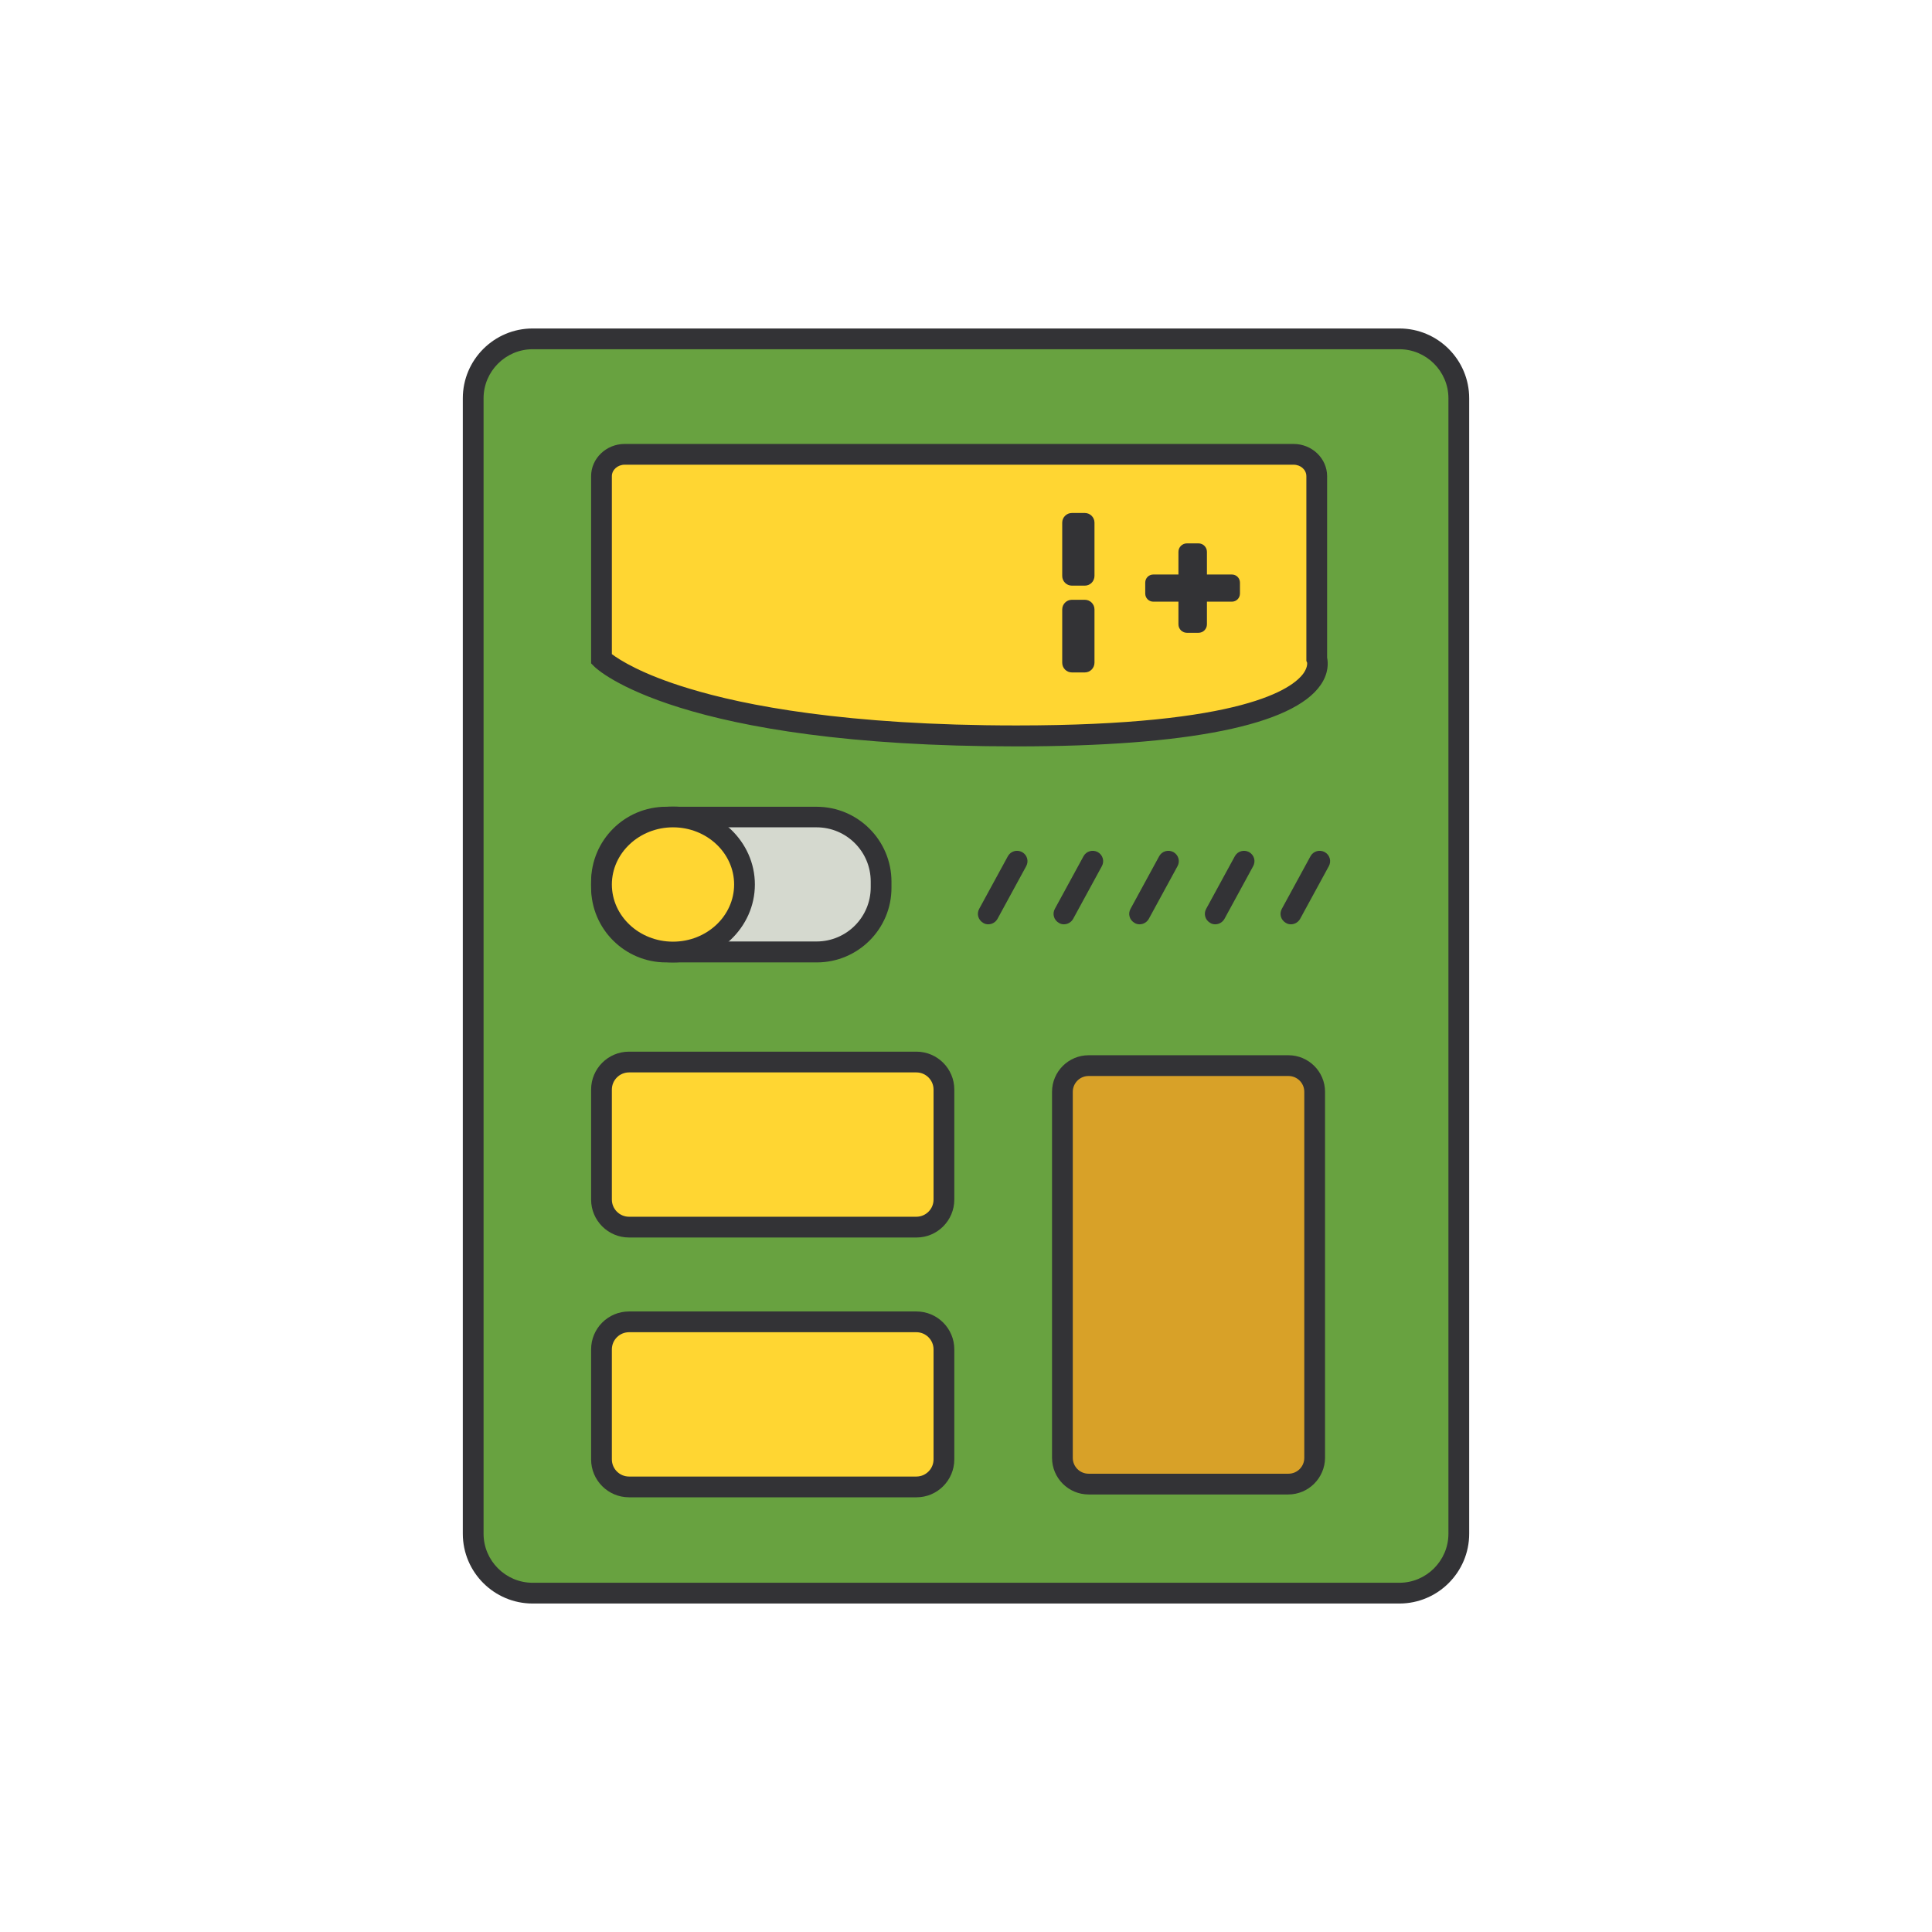
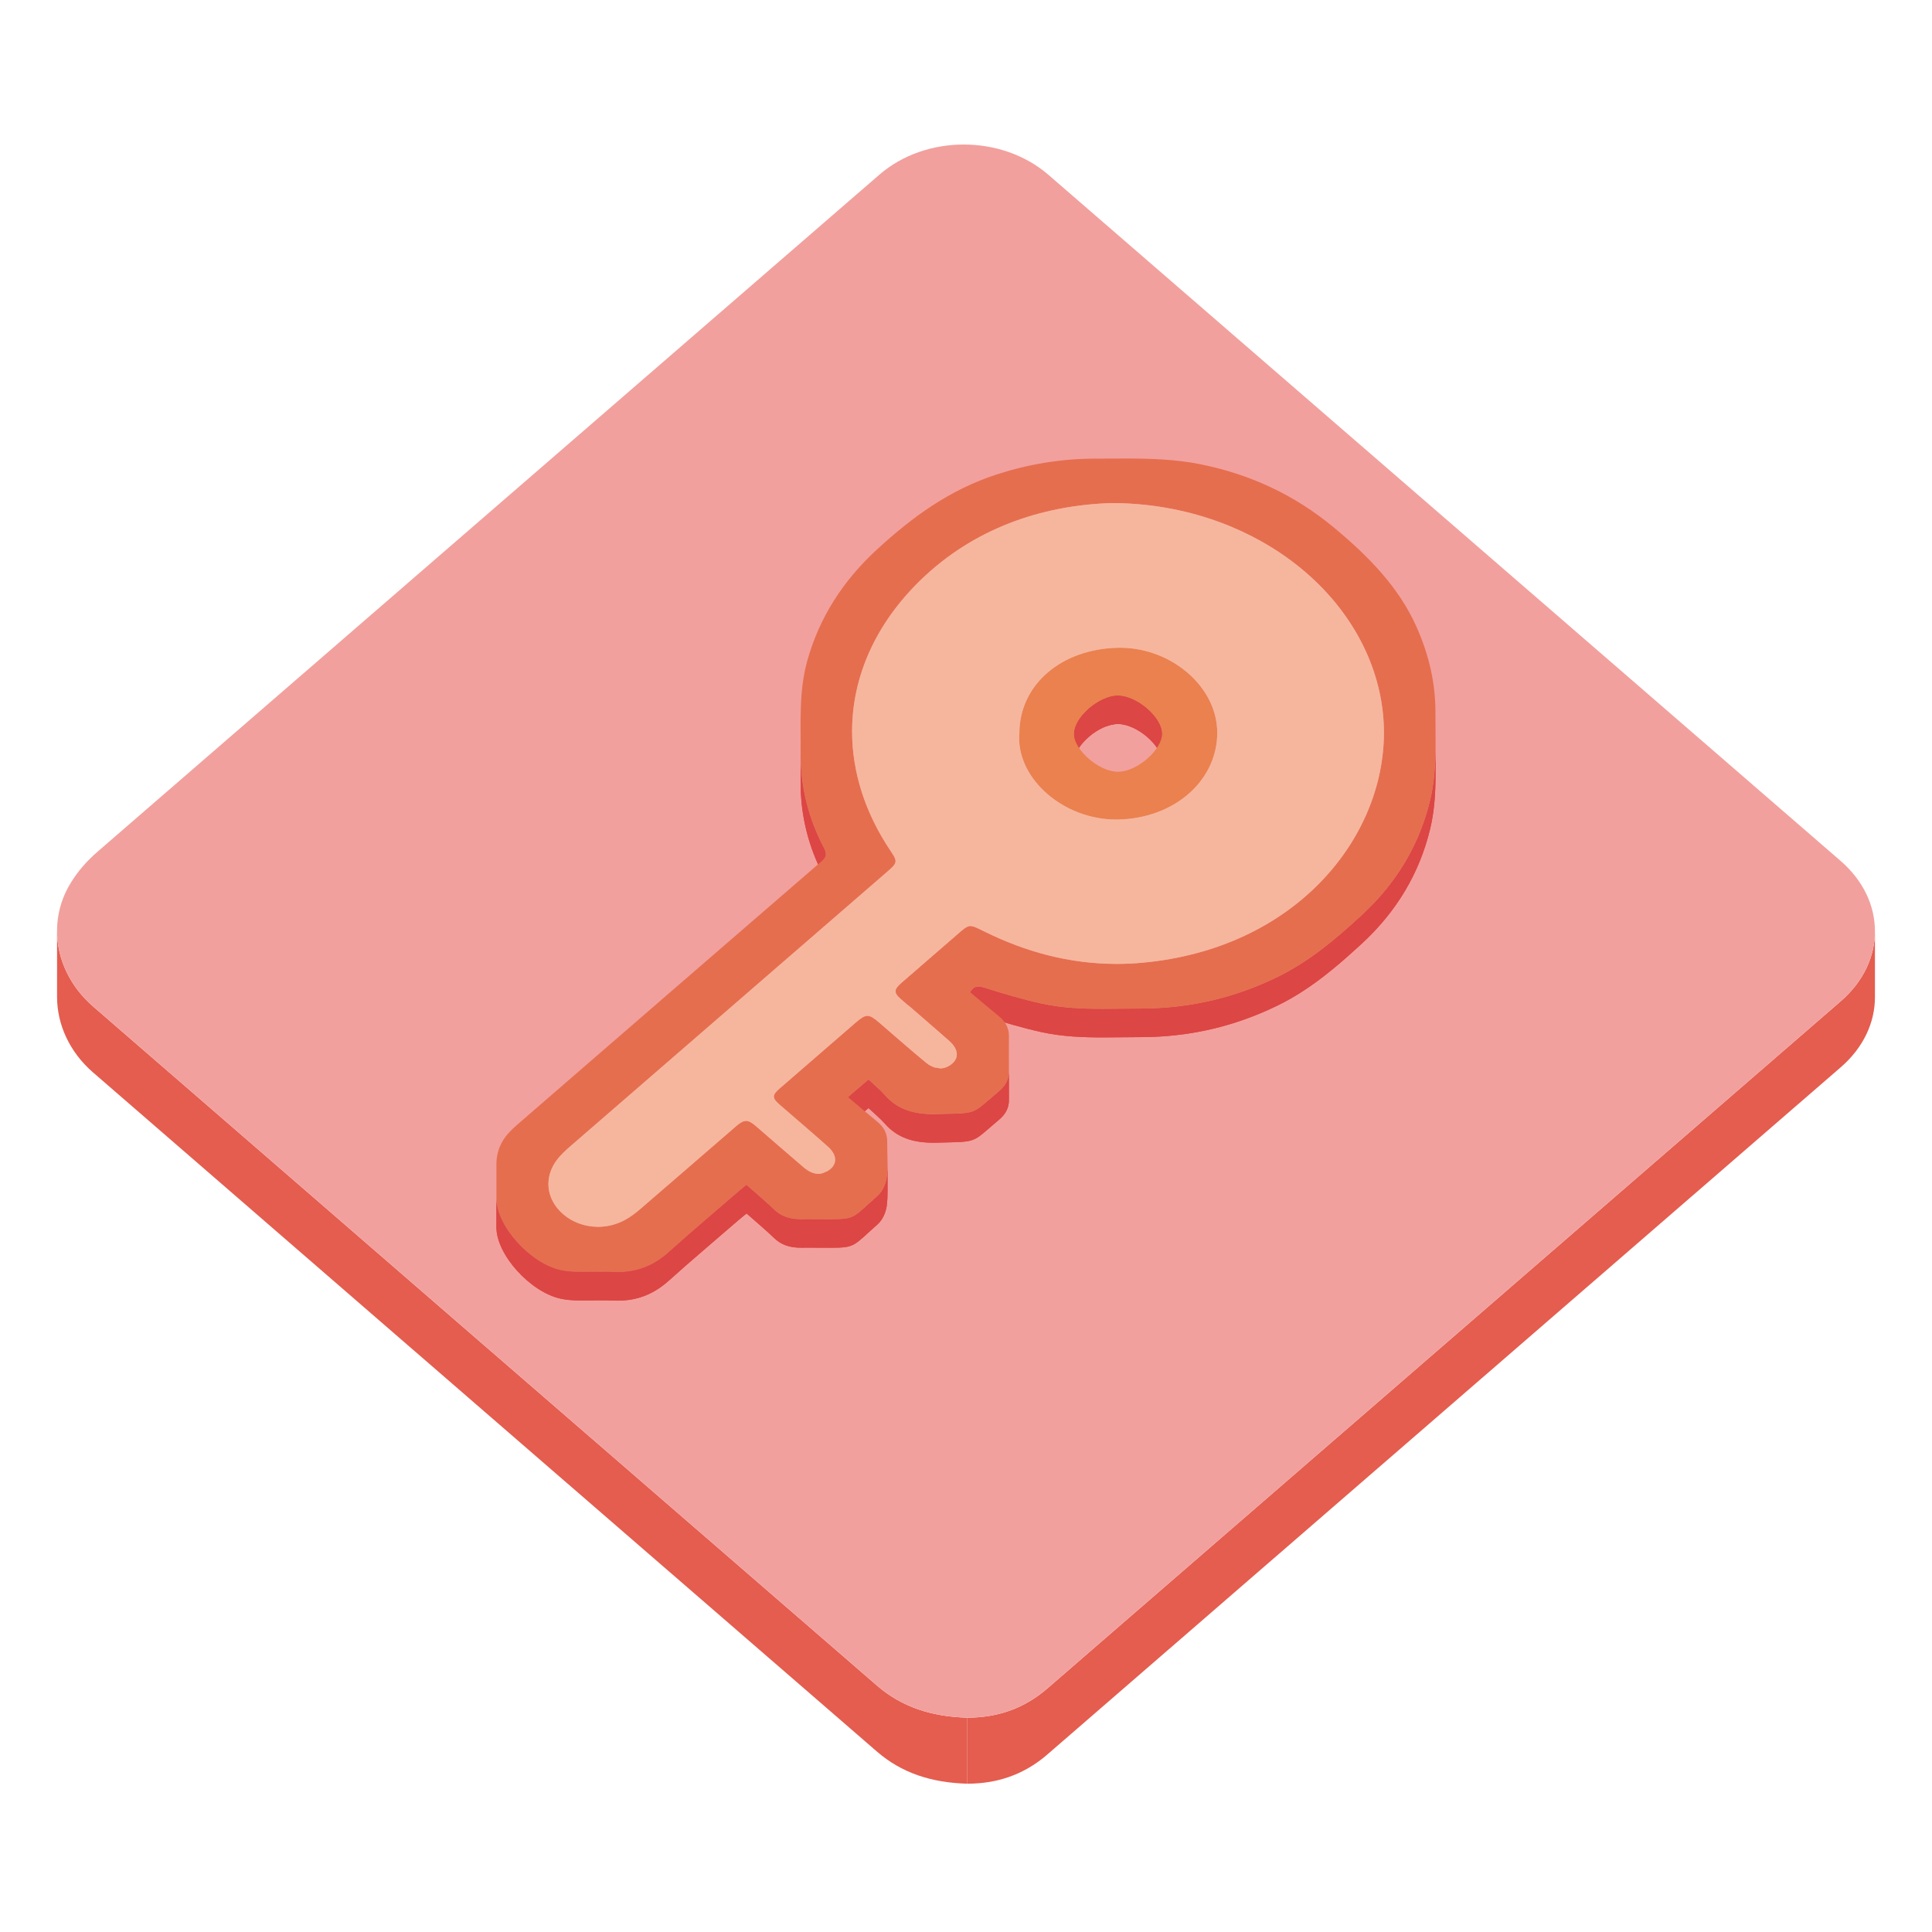
<svg xmlns="http://www.w3.org/2000/svg" width="800px" height="800px" viewBox="0 0 1024 1024" class="icon" version="1.1">
-   <path d="M741.7 844.4H282.3c-17.4 0-31.5-14.1-31.5-31.5V211.1c0-17.4 14.1-31.5 31.5-31.5h459.4c17.4 0 31.5 14.1 31.5 31.5v601.8c0 17.4-14.1 31.5-31.5 31.5z" fill="#68A240" />
-   <path d="M741.7 849.9H282.3c-20.4 0-37-16.6-37-37V211.1c0-20.4 16.6-37 37-37h459.4c20.4 0 37 16.6 37 37v601.8c0 20.4-16.6 37-37 37zM282.3 185.1c-14.3 0-26 11.7-26 26v601.8c0 14.3 11.7 26 26 26h459.4c14.3 0 26-11.7 26-26V211.1c0-14.3-11.7-26-26-26H282.3z" fill="#333336" />
-   <path d="M697.9 349.3s15.6 40.8-159.2 40.8c-178.6 0-220-40.8-220-40.8v-96.9c0-6.4 5.5-11.6 12.3-11.6h354.5c6.8 0 12.3 5.2 12.3 11.6v96.9z" fill="#FFD632" />
-   <path d="M538.7 395.6c-178.8 0-222.1-40.6-223.8-42.4l-1.6-1.6v-99.2c0-9.4 8-17.1 17.8-17.1h354.5c9.8 0 17.8 7.7 17.8 17.1v96.2c0.5 2.4 1 8-3.4 14.4-14.7 21.4-70.5 32.6-161.3 32.6z m-214.4-48.9c4 3 15.9 10.7 40.8 18.2 29.4 9 83.4 19.6 173.7 19.6 120.1 0 146.4-19.5 152.2-27.8 2.2-3.2 1.8-5.5 1.8-5.5l-0.4-0.9v-97.9c0-3.4-3-6.1-6.8-6.1H331.1c-3.7 0-6.8 2.7-6.8 6.1v94.3z" fill="#333336" />
-   <path d="M575 310.4h-6.9c-2.8 0-5.1-2.3-5.1-5.1V277c0-2.8 2.3-5.1 5.1-5.1h6.9c2.8 0 5.1 2.3 5.1 5.1v28.2c0 2.9-2.3 5.2-5.1 5.2zM575 356.4h-6.9c-2.8 0-5.1-2.3-5.1-5.1V323c0-2.8 2.3-5.1 5.1-5.1h6.9c2.8 0 5.1 2.3 5.1 5.1v28.2c0 2.9-2.3 5.2-5.1 5.2zM652.9 318.9h-41.6c-2.4 0-4.3-1.9-4.3-4.3v-5.8c0-2.4 1.9-4.3 4.3-4.3h41.6c2.4 0 4.3 1.9 4.3 4.3v5.8c0 2.4-1.9 4.3-4.3 4.3z" fill="#333336" />
-   <path d="M639.7 292.5v38.4c0 2.5-2 4.5-4.5 4.5h-6.1c-2.5 0-4.5-2-4.5-4.5v-38.4c0-2.5 2-4.5 4.5-4.5h6.1c2.5 0 4.5 2 4.5 4.5z" fill="#333336" />
-   <path d="M432.9 504.6H353c-18.9 0-34.2-15.3-34.2-34.2v-3.1c0-18.9 15.3-34.2 34.2-34.2h79.8c18.9 0 34.2 15.3 34.2 34.2v3.1c0.1 18.9-15.2 34.2-34.1 34.2z" fill="#D5D9CF" />
-   <path d="M432.9 510.1H353c-21.9 0-39.7-17.8-39.7-39.7v-3.1c0-21.9 17.8-39.7 39.7-39.7h79.8c21.9 0 39.7 17.8 39.7 39.7v3.1c0.1 21.9-17.7 39.7-39.6 39.7zM353 438.5c-15.9 0-28.7 12.9-28.7 28.7v3.1c0 15.9 12.9 28.7 28.7 28.7h79.8c15.9 0 28.7-12.9 28.7-28.7v-3.1c0-15.9-12.9-28.7-28.7-28.7H353z" fill="#333336" />
-   <path d="M318.8 468.8a37.9 35.8 0 1 0 75.8 0 37.9 35.8 0 1 0-75.8 0Z" fill="#FFD632" />
-   <path d="M356.7 510.1c-23.9 0-43.4-18.5-43.4-41.3s19.5-41.3 43.4-41.3 43.4 18.5 43.4 41.3-19.5 41.3-43.4 41.3z m0-71.6c-17.8 0-32.4 13.6-32.4 30.3s14.5 30.3 32.4 30.3 32.4-13.6 32.4-30.3-14.5-30.3-32.4-30.3z" fill="#333336" />
-   <path d="M485.8 650.4H333.4c-8.1 0-14.6-6.5-14.6-14.6v-58.3c0-8.1 6.5-14.6 14.6-14.6h152.3c8.1 0 14.6 6.5 14.6 14.6v58.3c0 8.1-6.5 14.6-14.5 14.6z" fill="#FFD632" />
-   <path d="M485.8 655.9H333.4c-11.1 0-20.1-9-20.1-20.1v-58.3c0-11.1 9-20.1 20.1-20.1h152.3c11.1 0 20.1 9 20.1 20.1v58.3c0 11.1-9 20.1-20 20.1z m-152.4-87.5c-5 0-9.1 4.1-9.1 9.1v58.3c0 5 4.1 9.1 9.1 9.1h152.3c5 0 9.1-4.1 9.1-9.1v-58.3c0-5-4.1-9.1-9.1-9.1H333.4z" fill="#333336" />
-   <path d="M485.8 788.1H333.4c-8.1 0-14.6-6.5-14.6-14.6v-58.3c0-8.1 6.5-14.6 14.6-14.6h152.3c8.1 0 14.6 6.5 14.6 14.6v58.3c0 8-6.5 14.6-14.5 14.6z" fill="#FFD632" />
-   <path d="M485.8 793.6H333.4c-11.1 0-20.1-9-20.1-20.1v-58.3c0-11.1 9-20.1 20.1-20.1h152.3c11.1 0 20.1 9 20.1 20.1v58.3c0 11.1-9 20.1-20 20.1z m-152.4-87.5c-5 0-9.1 4.1-9.1 9.1v58.3c0 5 4.1 9.1 9.1 9.1h152.3c5 0 9.1-4.1 9.1-9.1v-58.3c0-5-4.1-9.1-9.1-9.1H333.4z" fill="#333336" />
-   <path d="M682.8 786.6H577c-7.7 0-13.9-6.2-13.9-13.9v-194c0-7.7 6.2-13.9 13.9-13.9h105.9c7.7 0 13.9 6.2 13.9 13.9v194c-0.1 7.7-6.3 13.9-14 13.9z" fill="#D8A128" />
-   <path d="M682.8 792.1H577c-10.7 0-19.4-8.7-19.4-19.4v-194c0-10.7 8.7-19.4 19.4-19.4h105.9c10.7 0 19.4 8.7 19.4 19.4v194c-0.1 10.7-8.8 19.4-19.5 19.4zM577 570.3c-4.7 0-8.4 3.8-8.4 8.4v194c0 4.7 3.8 8.4 8.4 8.4h105.9c4.7 0 8.4-3.8 8.4-8.4v-194c0-4.7-3.8-8.4-8.4-8.4H577z" fill="#333336" />
-   <path d="M539.1 456.5l-15.2 27.9" fill="#D8A128" />
-   <path d="M523.8 489.9c-0.9 0-1.8-0.2-2.6-0.7-2.7-1.5-3.7-4.8-2.2-7.5l15.2-27.9c1.5-2.7 4.8-3.6 7.5-2.2 2.7 1.5 3.7 4.8 2.2 7.5L528.7 487c-1 1.8-2.9 2.9-4.9 2.9z" fill="#333336" />
-   <path d="M579.1 456.5l-15.2 27.9" fill="#D8A128" />
-   <path d="M563.9 489.9c-0.9 0-1.8-0.2-2.6-0.7-2.7-1.5-3.7-4.8-2.2-7.5l15.2-27.9c1.5-2.7 4.8-3.6 7.5-2.2 2.7 1.5 3.7 4.8 2.2 7.5L568.8 487c-1 1.8-2.9 2.9-4.9 2.9z" fill="#333336" />
-   <path d="M619.2 456.5L604 484.4" fill="#D8A128" />
-   <path d="M604 489.9c-0.9 0-1.8-0.2-2.6-0.7-2.7-1.5-3.7-4.8-2.2-7.5l15.2-27.9c1.5-2.7 4.8-3.6 7.5-2.2 2.7 1.5 3.7 4.8 2.2 7.5L608.9 487c-1 1.8-2.9 2.9-4.9 2.9z" fill="#333336" />
-   <path d="M659.3 456.5l-15.2 27.9" fill="#D8A128" />
-   <path d="M644.1 489.9c-0.9 0-1.8-0.2-2.6-0.7-2.7-1.5-3.7-4.8-2.2-7.5l15.2-27.9c1.5-2.7 4.8-3.6 7.5-2.2 2.7 1.5 3.7 4.8 2.2 7.5L649 487c-1 1.8-2.9 2.9-4.9 2.9z" fill="#333336" />
-   <path d="M699.4 456.5l-15.2 27.9" fill="#D8A128" />
-   <path d="M684.2 489.9c-0.9 0-1.8-0.2-2.6-0.7-2.7-1.5-3.7-4.8-2.2-7.5l15.2-27.9c1.5-2.7 4.8-3.6 7.5-2.2 2.7 1.5 3.7 4.8 2.2 7.5L689.1 487c-1 1.8-2.9 2.9-4.9 2.9z" fill="#333336" />
+   <path d="M993.763 493.538v35c0 13.331-6.04 26.666-18.135 37.137-140.149 121.422-280.35 242.796-420.49 364.219-11.813 10.24-25.813 15.501-42.454 15.501v-35c16.645 0 30.642-5.264 42.454-15.501 140.143-121.423 280.336-242.802 420.49-364.216 12.095-10.474 18.135-23.804 18.135-37.14z" fill="#E45D4F" />
+   <path d="M30.239 528.368v-3.5-1.75-3.5-3.5-1.75-3.5-3.5-1.75-3.5-3.5-1.75-3.5c0 14.706 6.701 29.312 19.037 40.017C187.725 653.45 326.325 773.382 464.837 893.403c13.002 11.262 28.74 16.468 47.854 16.996v35c-19.108-0.528-34.852-5.735-47.854-16.996C326.325 808.382 187.725 688.45 49.276 568.386c-12.337-10.705-19.037-25.312-19.037-40.018z" fill="#E45D4F" />
+   <path d="M510.786 76.601c16.263 0 32.546 5.362 44.946 16.097 139.949 121.188 279.9 242.378 419.818 363.587 24.241 20.995 24.295 53.413 0.079 74.396C835.48 652.1 695.28 773.476 555.141 894.897c-11.813 10.238-25.813 15.502-42.45 15.502-19.109-0.528-34.854-5.735-47.854-16.996C326.324 773.382 187.724 653.45 49.275 533.386c-19.581-16.987-24.96-43.81-11.895-65.25 3.919-6.438 8.669-11.829 14.465-16.849 138.108-119.552 276.179-239.135 414.262-358.72 12.296-10.639 28.478-15.966 44.679-15.966z" fill="#F2A09D" />
+   <path d="M589.771 384.007c-9.498 1.733-20.446 11.859-20.588 19.855v-15.121c0.14-7.996 11.09-18.121 20.588-19.854V384.007z" fill="#DC4644" />
+   <path d="M590.511 368.768v15.12c-1.348 0.185-2.733 0.548-4.122 1.059v-15.12c1.386-0.511 2.772-0.874 4.122-1.059M586.389 369.827v15.12c-1.843 0.679-3.688 1.617-5.443 2.742v-15.121c1.755-1.125 3.6-2.064 5.443-2.741M580.943 372.568v15.121c-2.716 1.736-5.229 3.918-7.229 6.277v-15.12c2.001-2.36 4.515-4.542 7.229-6.278" fill="#DC4644" />
+   <path d="M573.714 378.846v15.12c-2.576 3.039-4.299 6.373-4.51 9.429v-15.121c0.211-3.055 1.935-6.389 4.51-9.428M569.204 388.276v15.12a6.684 6.684 0 0 0-0.021 0.466v-15.121c0.005-0.154 0.012-0.309 0.021-0.465" fill="#DC4644" />
+   <path d="M589.771 384.007v-0.396-0.42-0.436-0.445-0.445-0.438-0.42-0.396-1.371-1.452-1.507-1.534-1.533-1.507-1.452-1.37c0.275-0.05 0.551-0.093 0.819-0.129a14.618 14.618 0 0 1 2.07-0.129c10.063 0.117 23.227 11.534 23.29 20.1V403.848c-0.064-8.566-13.229-19.982-23.29-20.1l-0.164-0.001a15.426 15.426 0 0 0-2.725 0.26z" fill="#DC4644" />
+   <path d="M615.953 388.784V403.85c-0.064-8.566-13.229-19.982-23.29-20.1l-0.164-0.001c-0.624 0-1.263 0.044-1.906 0.13l-0.082 0.011v-15.12l0.082-0.011a14.794 14.794 0 0 1 2.07-0.129c10.063 0.117 23.227 11.534 23.29 20.1v0.054M590.511 368.768v15.12c-1.348 0.185-2.733 0.548-4.122 1.059v-15.12c1.386-0.511 2.772-0.874 4.122-1.059" fill="#DC4644" />
+   <path d="M594.325 343.318c26.757 0.324 50.884 20.765 50.85 45.196a38.48 38.48 0 0 1-0.031 1.478c-1.016 24.687-23.331 43.768-52.524 44.365a51.15 51.15 0 0 1-0.547 0.009l-0.547 0.002c-27.678-0.085-51.782-21.09-51.344-43.668 0.012-0.46 0.027-0.919 0.06-1.381 0.013-0.182 0.022-0.364 0.041-0.547 0-25.99 22.416-44.916 52.472-45.451 0.308-0.005 0.619-0.008 0.927-0.008l0.643 0.005z m21.625 45.613c0.003-0.066 0.003-0.135 0.003-0.202-0.064-8.565-13.229-19.982-23.29-20.1l-0.164-0.001c-0.624 0-1.263 0.044-1.906 0.13-9.68 1.277-21.266 11.758-21.407 19.984a4.55 4.55 0 0 0-0.002 0.202c0.073 8.589 13.228 20.006 23.264 20.115 0.447 0 0.769-0.011 1.093-0.034 9.793-0.692 22.269-11.675 22.409-20.094" fill="#EA814E" />
+   <path d="M437.692 452.613v15.12c0-0.89-0.311-1.886-0.95-3.107-8.295-15.769-12.408-32.383-12.408-49.725v-15.12c0 17.342 4.112 33.957 12.408 49.725 0.641 1.223 0.95 2.22 0.95 3.107z" fill="#DC4644" />
+   <path d="M437.692 452.613v15.12c0-0.89-0.311-1.886-0.95-3.107-8.295-15.769-12.408-32.383-12.408-49.725v-15.12c0 17.342 4.112 33.957 12.408 49.725 0.641 1.223 0.95 2.22 0.95 3.107" fill="#DC4644" />
+   <path d="M514.431 490.835v15.12c-1.538 0.09-2.69 0.827-4.473 2.301-0.411 0.342-0.854 0.72-1.341 1.14-10.62 9.203-20.844 18.04-31.03 26.903-1.916 1.661-2.867 2.922-2.865 4.182V525.36c-0.002-1.259 0.949-2.52 2.865-4.181 10.188-8.859 20.411-17.698 31.03-26.9 0.486-0.421 0.93-0.801 1.341-1.143 1.78-1.473 2.935-2.211 4.473-2.301z" fill="#DC4644" />
+   <path d="M514.431 490.835v15.12c-0.13 0.007-0.261 0.021-0.387 0.037v-15.121c0.126-0.015 0.256-0.028 0.387-0.036M514.044 490.872v15.121c-0.349 0.048-0.678 0.13-1.006 0.252v-15.12a4.739 4.739 0 0 1 1.006-0.253M513.038 491.125v15.12c-0.42 0.154-0.833 0.369-1.271 0.646v-15.118a6.529 6.529 0 0 1 1.271-0.648" fill="#DC4644" />
+   <path d="M511.768 491.772v15.118c-0.552 0.354-1.136 0.808-1.812 1.365-0.411 0.342-0.854 0.72-1.343 1.142-10.619 9.201-20.844 18.038-31.029 26.901-0.708 0.613-1.283 1.174-1.728 1.698v-15.12c0.442-0.523 1.02-1.083 1.728-1.698 10.186-8.859 20.412-17.7 31.029-26.9a88.68 88.68 0 0 1 1.343-1.143c0.677-0.557 1.261-1.01 1.812-1.363M475.855 522.877v15.119c-0.709 0.837-1.088 1.585-1.133 2.326v-15.12c0.048-0.741 0.424-1.489 1.133-2.325" fill="#DC4644" />
+   <path d="M474.724 525.202v15.12c-0.002 0.053-0.004 0.104-0.004 0.157v-15.121c0-0.05 0.002-0.102 0.004-0.156" fill="#DC4644" />
+   <path d="M760.887 393.377v15.12c0 10.26-0.393 20.505-2.842 30.681-5.605 23.343-17.601 43.823-36.452 61.148-13.371 12.285-27.182 24.166-44.396 32.598-22.545 11.029-46.688 16.772-72.57 16.772-3.346 0-6.694 0.039-10.042 0.081-3.29 0.038-6.582 0.077-9.87 0.077-10.995 0-21.958-0.443-32.729-2.819-10.198-2.248-20.193-5.232-30.083-8.367-1.262-0.403-2.349-0.658-3.313-0.658-1.712 0-3.064 0.796-4.396 2.976v-15.119c1.333-2.181 2.687-2.976 4.396-2.976 0.967 0 2.054 0.255 3.313 0.657 9.89 3.134 19.885 6.118 30.083 8.367 10.771 2.376 21.734 2.82 32.729 2.82 3.288 0 6.58-0.039 9.87-0.078 3.347-0.041 6.694-0.08 10.042-0.08 25.885 0 50.025-5.744 72.57-16.774 17.215-8.431 31.023-20.311 44.396-32.597 18.854-17.325 30.845-37.806 36.452-61.148 2.451-10.176 2.842-20.421 2.842-30.681z" fill="#DC4644" />
+   <path d="M760.887 393.377v15.12c0 4.255-0.064 8.507-0.317 12.753v-15.12c0.25-4.245 0.317-8.498 0.317-12.753M760.567 406.13v15.12c-0.36 5.993-1.089 11.973-2.522 17.928-4.375 18.216-12.64 34.688-25.018 49.279v-15.121c12.378-14.59 20.644-31.063 25.018-49.279 1.434-5.955 2.162-11.935 2.522-17.927" fill="#DC4644" />
+   <path d="M733.027 473.336v15.121a132.626 132.626 0 0 1-11.437 11.869c-9.928 9.121-20.095 18.02-31.722 25.449v-15.121c11.627-7.432 21.794-16.327 31.722-25.449a132.09 132.09 0 0 0 11.437-11.869" fill="#DC4644" />
+   <path d="M689.871 510.655v15.121c-4.033 2.573-8.241 4.977-12.675 7.146a168.735 168.735 0 0 1-15.906 6.798V524.6a167.74 167.74 0 0 0 15.906-6.799 128.069 128.069 0 0 0 12.675-7.146M661.29 524.604v15.117a160.701 160.701 0 0 1-33.876 8.44v-15.12a161.247 161.247 0 0 0 33.876-8.437" fill="#DC4644" />
+   <path d="M627.415 533.043v15.12a167.757 167.757 0 0 1-22.788 1.533c-3.346 0-6.693 0.039-10.042 0.081-3.289 0.038-6.582 0.078-9.87 0.078-10.994 0-21.958-0.444-32.729-2.82-10.199-2.248-20.193-5.232-30.084-8.367-1.261-0.403-2.348-0.658-3.313-0.658a5.27 5.27 0 0 0-0.663 0.045v-15.121c0.214-0.026 0.438-0.043 0.663-0.043 0.965 0 2.052 0.255 3.313 0.657 9.891 3.134 19.885 6.118 30.084 8.367 10.771 2.376 21.735 2.82 32.729 2.82 3.288 0 6.581-0.039 9.87-0.078 3.347-0.041 6.695-0.08 10.042-0.08 7.752 0 15.347-0.516 22.788-1.534" fill="#DC4644" />
+   <path d="M517.926 522.933v15.12c-0.296 0.038-0.58 0.107-0.857 0.21v-15.121a3.96 3.96 0 0 1 0.857-0.209M517.066 523.142v15.121a3.985 3.985 0 0 0-0.777 0.391v-15.12c0.251-0.165 0.513-0.294 0.777-0.392M516.289 523.531v15.12c-0.421 0.268-0.824 0.629-1.223 1.098v-15.12a5.522 5.522 0 0 1 1.223-1.098" fill="#DC4644" />
+   <path d="M515.068 524.629v15.12a10.07 10.07 0 0 0-0.878 1.233v-15.121c0.29-0.473 0.581-0.884 0.878-1.232" fill="#DC4644" />
+   <path d="M460.329 572.178v15.121c-4.093 3.487-7.294 6.229-10.868 9.285v-15.119c3.574-3.058 6.777-5.799 10.868-9.287z" fill="#DC4644" />
+   <path d="M460.329 572.178v15.121c-4.093 3.487-7.294 6.229-10.868 9.285v-15.119c3.574-3.058 6.777-5.799 10.868-9.287" fill="#DC4644" />
+   <path d="M534.746 568.006v15.121c0 4.115-1.795 7.453-5.218 10.331-15.193 12.813-10.821 11.548-32.723 12.176-0.688 0.021-1.372 0.03-2.046 0.03-10.565 0-19.07-2.515-25.723-10.071-2.532-2.873-5.616-5.375-8.709-8.294v-15.121c3.093 2.92 6.177 5.422 8.709 8.296 6.65 7.559 15.156 10.07 25.723 10.07 0.674 0 1.355-0.011 2.046-0.03 21.9-0.627 17.528 0.638 32.723-12.176 3.423-2.878 5.218-6.217 5.218-10.332z" fill="#DC4644" />
+   <path d="M534.746 568.006v15.121c0 0.279-0.009 0.553-0.024 0.824V568.83c0.015-0.271 0.024-0.544 0.024-0.824M534.722 568.83v15.121c-0.169 2.789-1.197 5.215-3.037 7.378v-15.12c1.836-2.163 2.868-4.588 3.037-7.379M531.685 576.211v15.119a18.09 18.09 0 0 1-2.154 2.128c-5.725 4.828-8.672 7.658-11.294 9.342v-15.12c2.622-1.685 5.569-4.515 11.294-9.342a18.084 18.084 0 0 0 2.154-2.127M518.234 587.68v15.12a13.719 13.719 0 0 1-2.735 1.385v-15.118a13.81 13.81 0 0 0 2.735-1.387M515.499 589.064v15.118c-1.023 0.376-2.119 0.629-3.427 0.81v-15.121c1.309-0.179 2.407-0.432 3.427-0.807M512.072 589.87v15.121c-3.19 0.437-7.632 0.425-15.267 0.643-0.688 0.021-1.372 0.03-2.046 0.03-10.565 0-19.069-2.515-25.723-10.071-2.531-2.873-5.616-5.375-8.709-8.294v-15.121c3.093 2.92 6.178 5.422 8.709 8.296 6.652 7.559 15.156 10.07 25.723 10.07 0.676 0 1.356-0.011 2.046-0.03 7.635-0.217 12.077-0.206 15.267-0.644" fill="#DC4644" />
+   <path d="M470.415 616.349v15.119c0 2.498-0.09 4.988-0.397 7.454-0.435 3.482-2.123 7.562-4.88 9.996-13.046 11.525-11.642 12.411-24.84 12.411-2.229 0-4.877-0.026-8.083-0.03-1.546 0-3.097-0.021-4.646-0.021-0.973 0-1.939 0.01-2.91 0.039v-15.119a91.046 91.046 0 0 1 2.91-0.039c1.55 0 3.101 0.021 4.646 0.021 3.206 0.006 5.854 0.03 8.083 0.03 13.2 0 11.795-0.885 24.84-12.411 2.757-2.437 4.445-6.514 4.88-9.995 0.307-2.469 0.397-4.957 0.397-7.455z" fill="#DC4644" />
+   <path d="M470.415 616.349v15.119c0 1.458-0.031 2.912-0.117 4.361V620.71c0.086-1.449 0.117-2.904 0.117-4.361M470.298 620.71v15.119a47.745 47.745 0 0 1-0.281 3.093c-0.37 2.966-1.648 6.367-3.727 8.814v-15.12c2.077-2.448 3.358-5.85 3.727-8.813a48.66 48.66 0 0 0 0.281-3.093M466.29 632.616v15.12c-0.361 0.424-0.745 0.818-1.153 1.182-6.021 5.322-8.965 8.374-11.688 10.118v-15.12c2.723-1.744 5.665-4.797 11.688-10.118 0.406-0.359 0.792-0.758 1.153-1.182M453.448 643.916v15.12c-0.817 0.525-1.615 0.931-2.47 1.244v-15.12a12.332 12.332 0 0 0 2.47-1.244" fill="#DC4644" />
+   <path d="M450.979 645.16v15.12c-0.923 0.339-1.909 0.569-3.063 0.729V645.89c1.153-0.158 2.141-0.39 3.063-0.73" fill="#DC4644" />
+   <path d="M447.917 645.89v15.119c-1.928 0.265-4.317 0.318-7.62 0.318-2.229 0-4.878-0.025-8.083-0.028-1.546 0-3.097-0.022-4.646-0.022-0.973 0-1.939 0.01-2.91 0.039v-15.119a94.08 94.08 0 0 1 2.91-0.04c1.551 0 3.101 0.021 4.646 0.021 3.205 0.006 5.854 0.03 8.083 0.03 3.303 0 5.692-0.057 7.62-0.318" fill="#DC4644" />
+   <path d="M424.657 646.197v15.119c-6.206 0.014-10.626-1.558-14.334-5.117-4.617-4.415-9.571-8.556-14.631-13.05v-15.12c5.061 4.494 10.015 8.636 14.631 13.05 3.708 3.561 8.128 5.13 14.334 5.118z" fill="#DC4644" />
+   <path d="M424.657 646.197v15.119c-6.206 0.014-10.626-1.558-14.334-5.117-4.617-4.415-9.571-8.556-14.631-13.05v-15.12c5.061 4.494 10.015 8.636 14.631 13.05 3.708 3.561 8.128 5.13 14.334 5.118" fill="#DC4644" />
+   <path d="M760.804 377.547c-0.057 15.532 0.951 31.104-2.758 46.511-5.604 23.344-17.6 43.823-36.453 61.148-13.37 12.286-27.182 24.166-44.396 32.597-22.545 11.03-46.688 16.774-72.57 16.774-3.346 0-6.693 0.038-10.042 0.08-3.289 0.039-6.582 0.078-9.87 0.078-10.994 0-21.958-0.445-32.729-2.82-10.199-2.248-20.193-5.232-30.084-8.367-1.261-0.403-2.348-0.657-3.313-0.657-1.714 0-3.066 0.795-4.398 2.976 4.97 4.172 10.08 8.549 15.313 12.806 3.521 2.867 5.272 6.277 5.243 10.448-0.043 6.257-0.043 12.51 0 18.764 0.037 4.173-1.758 7.551-5.216 10.459-15.196 12.813-10.822 11.549-32.724 12.176-0.688 0.021-1.371 0.03-2.047 0.03-10.565 0-19.069-2.515-25.723-10.069-2.532-2.873-5.616-5.375-8.709-8.298-4.092 3.489-7.294 6.229-10.868 9.286 5.271 4.439 10.368 8.854 15.613 13.129 3.519 2.874 5.214 6.303 5.171 10.474-0.053 6.255 0.544 12.563-0.229 18.736-0.434 3.482-2.122 7.561-4.88 9.994-13.045 11.527-11.642 12.413-24.839 12.413-2.229 0-4.878-0.024-8.083-0.029-1.546 0-3.097-0.022-4.646-0.022-0.973 0-1.939 0.009-2.91 0.041-6.206 0.014-10.626-1.556-14.334-5.117-4.617-4.416-9.571-8.556-14.631-13.05-1.623 1.344-2.958 2.413-4.247 3.521-12.356 10.69-24.875 21.25-36.996 32.131-7.585 6.813-16.277 10.576-27.028 10.576-0.692 0-1.391-0.018-2.102-0.048a149.858 149.858 0 0 0-6.537-0.122c-1.604 0-3.208 0.018-4.813 0.027a407.64 407.64 0 0 1-4.689 0.031c-1.206 0-2.409-0.007-3.609-0.031-2.83-0.058-5.724-0.298-8.465-0.896-16.211-3.515-34.093-23.401-34.093-37.778 0-6.116 0.009-12.219 0-18.332-0.009-6.993 2.686-13.091 8.084-18.283a105.386 105.386 0 0 1 4.173-3.785c53.199-46.079 106.388-92.176 159.676-138.188 2.724-2.357 3.448-4.008 1.698-7.348-8.458-16.075-12.566-33.028-12.403-50.739 0.146-16.114-0.934-32.283 3.438-48.192 6.285-22.871 18.789-42.685 37.483-59.773 18.209-16.632 37.922-31.221 63.132-39.383 16.848-5.452 34.202-8.329 52.174-8.336 5.27 0 10.545-0.06 15.813-0.06 13.351 0 26.672 0.377 39.842 3.031 26.962 5.427 50.196 16.561 70.255 33.122 18.545 15.305 34.817 31.875 44.21 52.852 6.55 14.635 10.178 29.782 10.116 45.512zM605.362 510.274c81.017-7.357 128.292-65.761 128.144-122.256a98.903 98.903 0 0 0-1.443-16.624c-10.23-58.988-70.286-104.681-143.073-104.759-37.502 1.215-73.074 13.826-100.752 40.546-24.334 23.499-36.617 51.758-36.593 80.582 0.022 21.37 6.813 43.055 20.479 63.343 1.673 2.485 2.563 3.997 2.541 5.339-0.026 1.618-1.38 2.981-4.282 5.497-56.045 48.534-112.102 97.073-168.122 145.646-2.595 2.244-5.162 4.626-7.149 7.281-2.966 3.964-4.415 8.313-4.424 12.604-0.013 5.876 2.678 11.634 7.872 16.112 4.934 4.253 11.264 6.521 17.763 6.659 5.627-0.031 10.45-1.214 14.857-3.596 3.496-1.982 6.138-4.078 8.623-6.219 16.792-14.456 33.513-28.98 50.258-43.479 2.812-2.226 4.014-2.818 5.201-2.862 1.895 0.12 3.378 1.039 5.4 2.771 8.54 7.37 16.805 14.604 25.171 21.756 2.921 2.332 4.933 3.282 6.903 3.51 1.899 0.039 2.716-0.1 3.538-0.359 4.889-2.43 6.332-4.601 6.364-6.987 0.026-2.244-1.193-4.681-3.731-6.948-8.421-7.521-17.065-14.841-25.604-22.258-2.073-1.802-3.116-3.076-3.129-4.349-0.013-1.271 1.007-2.534 3.056-4.311 13.282-11.533 26.592-23.044 39.89-34.563 2.94-2.547 4.724-3.857 6.473-3.939 1.99 0 3.813 1.335 6.909 4.006 8.092 6.968 16.075 14.048 24.359 20.851 1.604 1.318 3.149 2.194 4.66 2.67 4.401 0.389 5.921-0.08 7.411-0.941 2.947-1.888 4.158-3.876 4.194-6.04 0.039-2.304-1.253-4.81-3.92-7.172-8.455-7.487-17.082-14.825-25.609-22.25-1.911-1.657-2.869-2.913-2.873-4.173-0.003-1.258 0.949-2.521 2.864-4.18 10.188-8.861 20.412-17.7 30.619-26.549 0.898-0.774 1.343-1.153 1.753-1.496 1.783-1.475 2.937-2.211 4.228-2.294a5.657 5.657 0 0 1 1.864 0.271c0.492 0.151 1.032 0.364 1.646 0.635 0.93 0.412 2.021 0.958 3.363 1.629 22.604 11.188 45.729 17.467 70.478 17.518 4.829-0.007 9.297-0.209 13.823-0.622" fill="#E56E4F" />
+   <path d="M732.063 371.394a98.498 98.498 0 0 1 1.442 16.625c0.147 56.496-47.126 114.898-128.144 122.256-4.524 0.411-8.995 0.611-13.414 0.616-25.164-0.051-48.287-6.326-70.164-17.153-2.069-1.033-3.162-1.581-4.092-1.99a14.415 14.415 0 0 0-1.646-0.636c-0.594-0.184-1.118-0.275-1.616-0.277-1.539 0.09-2.692 0.827-4.475 2.301-0.411 0.345-0.854 0.722-1.343 1.143-10.619 9.203-20.846 18.04-31.029 26.901-1.915 1.661-2.866 2.923-2.864 4.18 0.003 1.26 0.962 2.516 2.873 4.174 8.527 7.427 17.156 14.764 25.61 22.25 2.665 2.361 3.958 4.867 3.92 7.172-0.037 2.165-1.249 4.151-3.594 5.674-2.097 1.23-3.612 1.697-5.168 1.729-4.354-0.896-5.903-1.771-7.508-3.089-8.282-6.806-16.267-13.885-24.358-20.854-3.099-2.67-4.921-4.007-6.737-4.01-1.922 0.083-3.703 1.396-6.644 3.946-13.302 11.518-26.609 23.026-39.892 34.562-2.05 1.776-3.066 3.041-3.056 4.313 0.014 1.271 1.056 2.547 3.129 4.347 8.537 7.417 17.182 14.735 25.601 22.257 2.541 2.27 3.763 4.704 3.733 6.948-0.029 2.389-1.477 4.56-4.26 6.08-2.927 1.169-3.742 1.31-4.56 1.322-3.056-0.279-5.065-1.229-7.242-2.951-9.11-7.764-17.375-14.996-25.702-22.188-2.234-1.912-3.72-2.831-5.167-2.94-1.637 0.034-2.836 0.631-4.329 1.773-18.067 15.576-34.786 30.104-51.579 44.558-2.487 2.141-5.126 4.234-8.039 5.895-4.991 2.706-9.817 3.887-14.579 3.926-7.365-0.144-13.694-2.412-18.625-6.667-5.192-4.479-7.884-10.232-7.872-16.109 0.01-4.288 1.458-8.641 4.424-12.604 1.987-2.655 4.555-5.037 7.15-7.284 56.019-48.568 112.074-97.104 168.122-145.645 2.903-2.516 4.255-3.879 4.282-5.496 0.021-1.338-0.868-2.854-2.54-5.337-13.667-20.291-20.457-41.974-20.479-63.346-0.024-28.824 12.258-57.08 36.589-80.58 27.68-26.721 63.252-39.331 100.754-40.547 72.796 0.075 132.854 45.768 143.088 104.755z m-86.919 18.598c0.021-0.493 0.03-0.987 0.031-1.476 0.033-24.432-24.094-44.872-50.85-45.196a70.042 70.042 0 0 0-0.646-0.003c-0.309 0.001-0.619 0.002-0.928 0.008-30.054 0.535-52.473 19.46-52.473 45.451-0.018 0.182-0.027 0.366-0.04 0.547-0.03 0.463-0.047 0.92-0.058 1.38-0.44 22.579 23.666 43.583 51.177 43.668 0.346 0.001 0.528 0 0.711-0.001 0.182-0.001 0.36-0.003 0.547-0.008 29.198-0.602 51.511-19.685 52.529-44.37" fill="#F6B69D" />
+   <path d="M395.691 628.029v15.12c-1.623 1.344-2.958 2.411-4.247 3.521-12.356 10.691-24.875 21.251-36.996 32.134-7.585 6.813-16.277 10.575-27.028 10.575-0.691 0-1.391-0.016-2.102-0.048a149.887 149.887 0 0 0-6.537-0.122c-1.604 0-3.208 0.015-4.813 0.027-1.563 0.018-3.129 0.029-4.689 0.029-1.206 0-2.409-0.007-3.609-0.029-2.83-0.058-5.724-0.298-8.465-0.896-16.211-3.514-34.093-23.401-34.093-37.781V635.44c0 14.377 17.881 34.266 34.093 37.778 2.74 0.6 5.635 0.839 8.465 0.896 1.201 0.024 2.404 0.03 3.609 0.03 1.563 0 3.128-0.016 4.689-0.03 1.604-0.016 3.207-0.027 4.813-0.027 2.182 0 4.36 0.026 6.537 0.122 0.71 0.031 1.41 0.048 2.102 0.048 10.751 0 19.444-3.764 27.028-10.575 12.12-10.883 24.639-21.439 36.996-32.133 1.289-1.107 2.624-2.175 4.247-3.52z" fill="#DC4644" />
+   <path d="M395.691 628.029v15.12c-1.623 1.344-2.958 2.411-4.247 3.521-12.356 10.691-24.875 21.251-36.996 32.134-1.902 1.706-3.873 3.226-5.929 4.537v-15.119c2.056-1.313 4.025-2.83 5.929-4.538 12.12-10.883 24.639-21.439 36.996-32.133 1.289-1.109 2.624-2.177 4.247-3.522" fill="#DC4644" />
+   <path d="M348.52 668.221v15.12a38.198 38.198 0 0 1-7.414 3.696v-15.119a38.288 38.288 0 0 0 7.414-3.697M341.105 671.918v15.119a37.682 37.682 0 0 1-7.925 1.96v-15.12a37.882 37.882 0 0 0 7.925-1.959" fill="#DC4644" />
+   <path d="M333.182 673.876v15.121a42.542 42.542 0 0 1-5.761 0.381c-0.692 0-1.391-0.015-2.102-0.048a151.45 151.45 0 0 0-6.537-0.121c-1.604 0-3.208 0.015-4.813 0.027-1.563 0.019-3.129 0.029-4.689 0.029-1.206 0-2.409-0.007-3.609-0.029-2.83-0.059-5.724-0.301-8.465-0.896-16.211-3.514-34.093-23.404-34.093-37.781v-15.12c0 14.38 17.881 34.269 34.093 37.781 2.74 0.6 5.635 0.838 8.465 0.896 1.201 0.024 2.404 0.031 3.609 0.031 1.563 0 3.128-0.017 4.689-0.031 1.604-0.016 3.207-0.027 4.813-0.027 2.182 0 4.362 0.026 6.537 0.122 0.71 0.031 1.409 0.048 2.102 0.048 1.988 0 3.907-0.129 5.761-0.383" fill="#DC4644" />
</svg>
